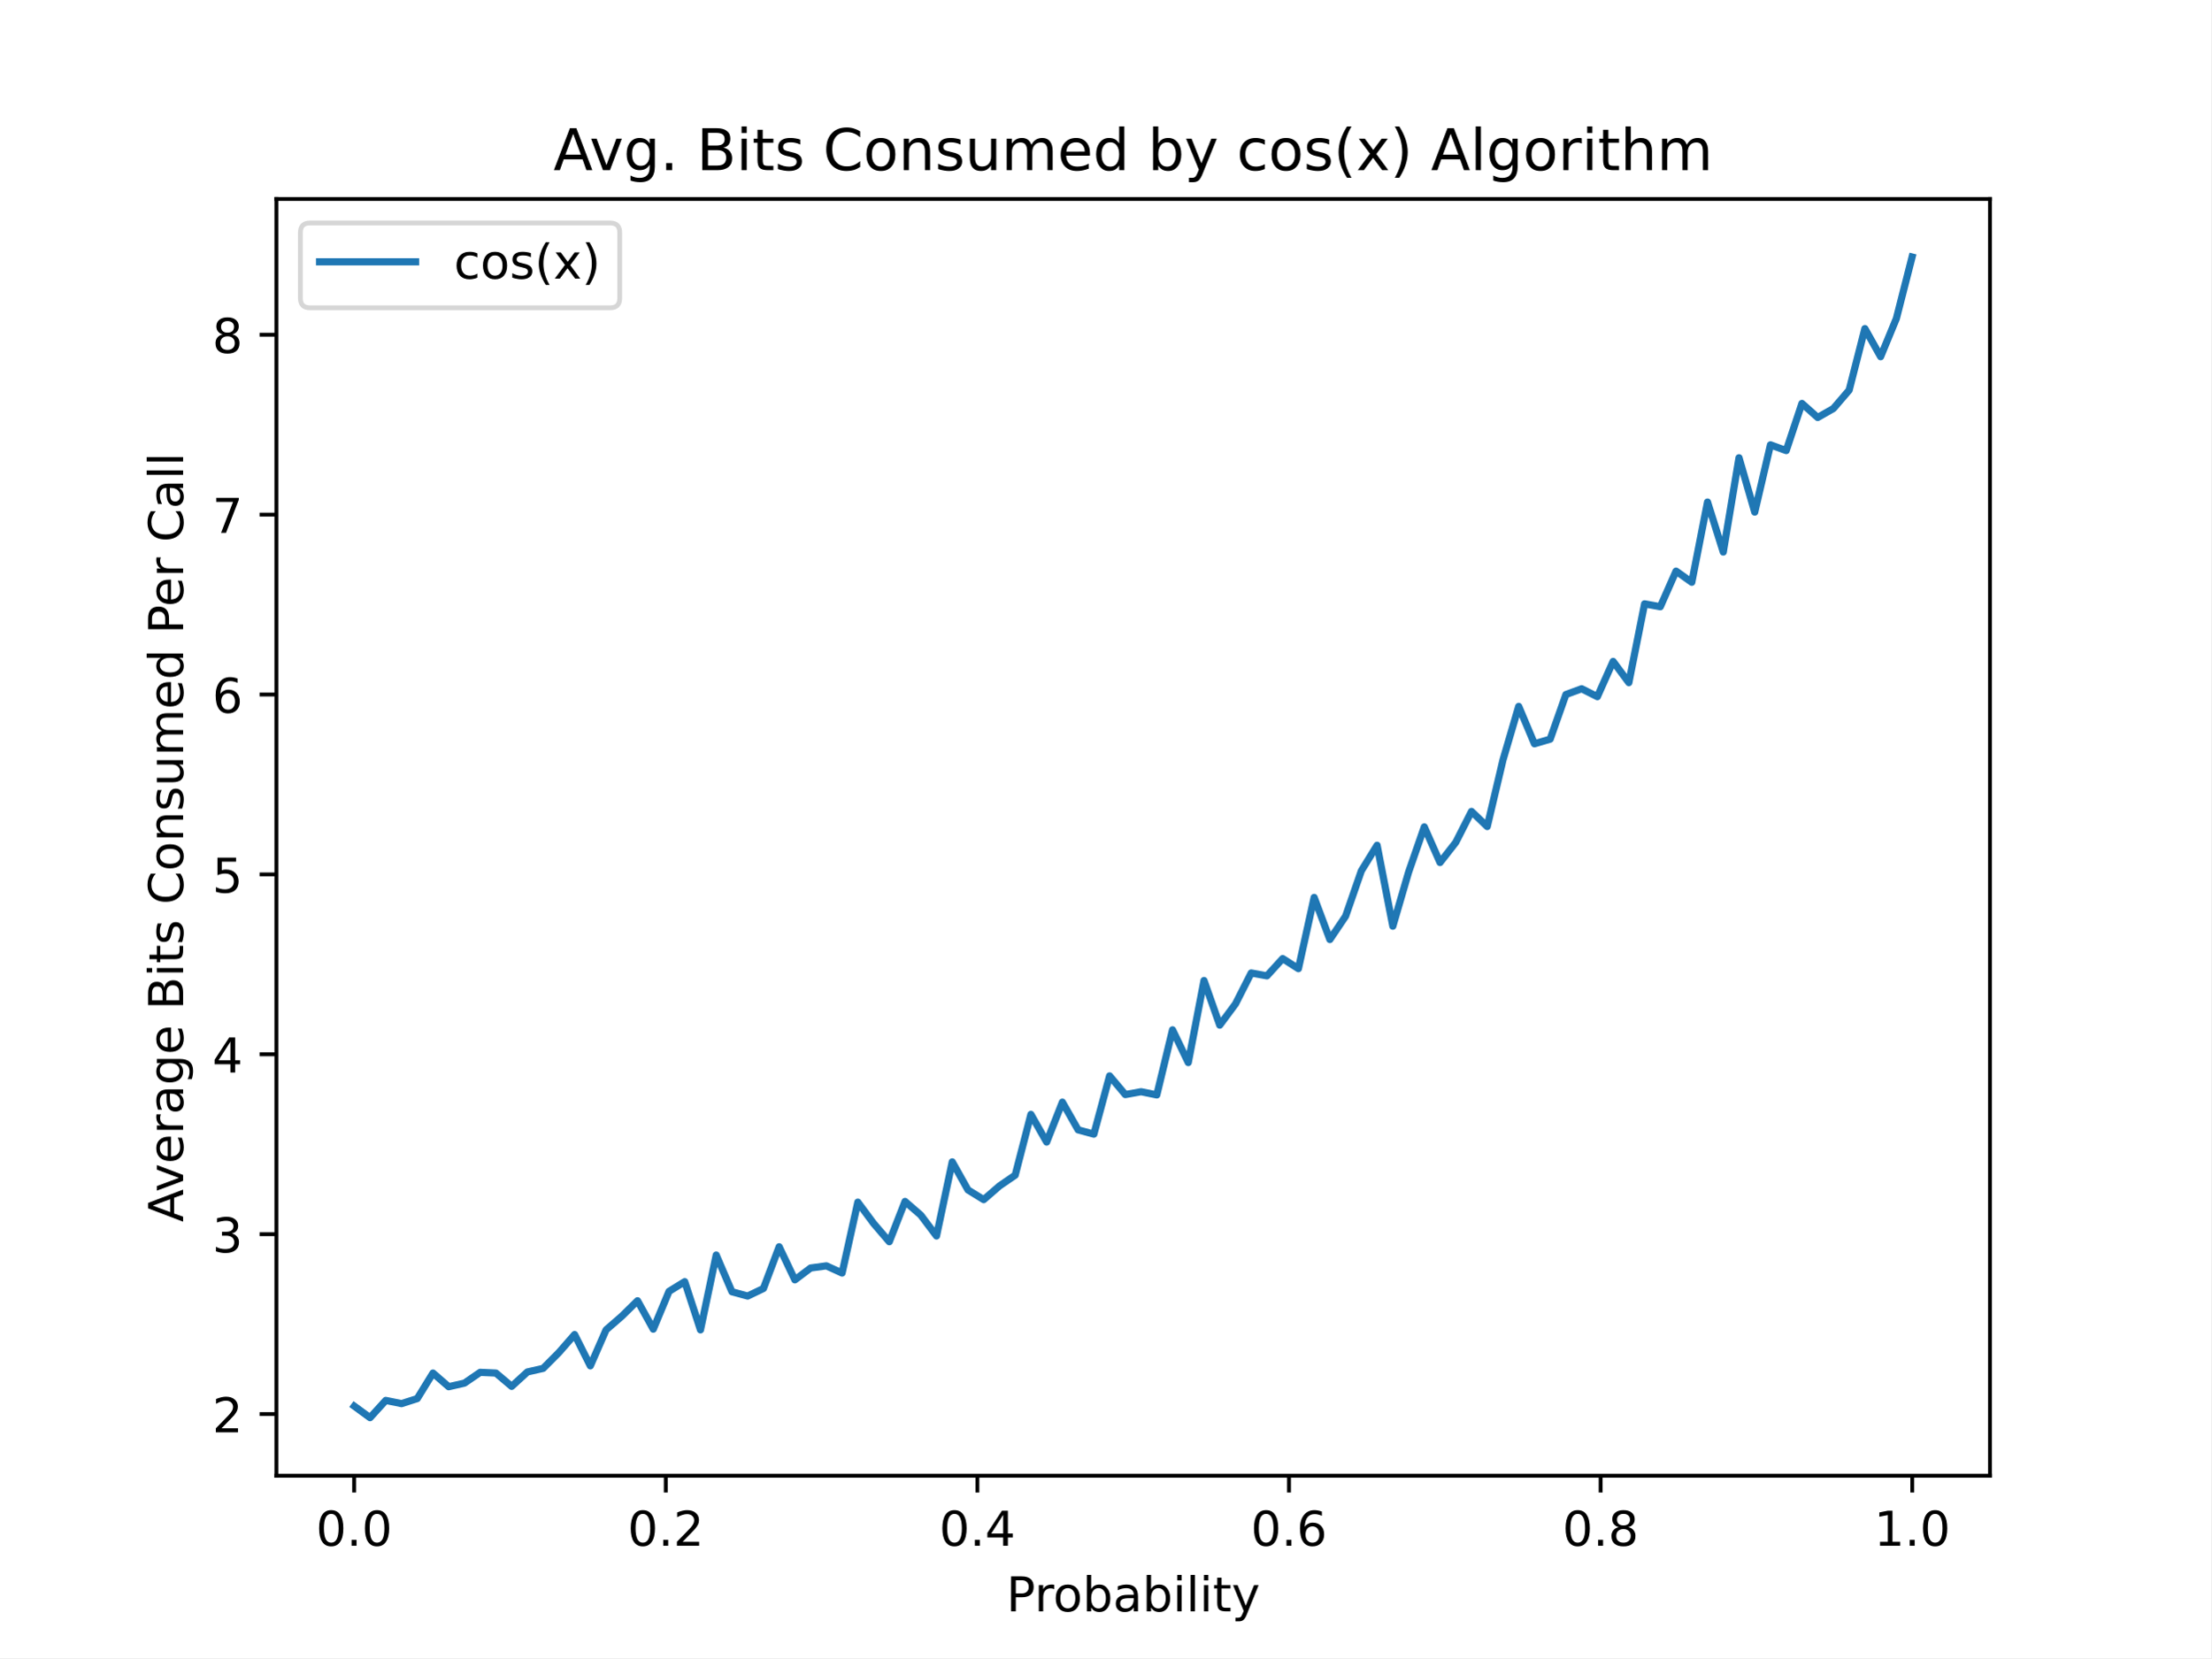
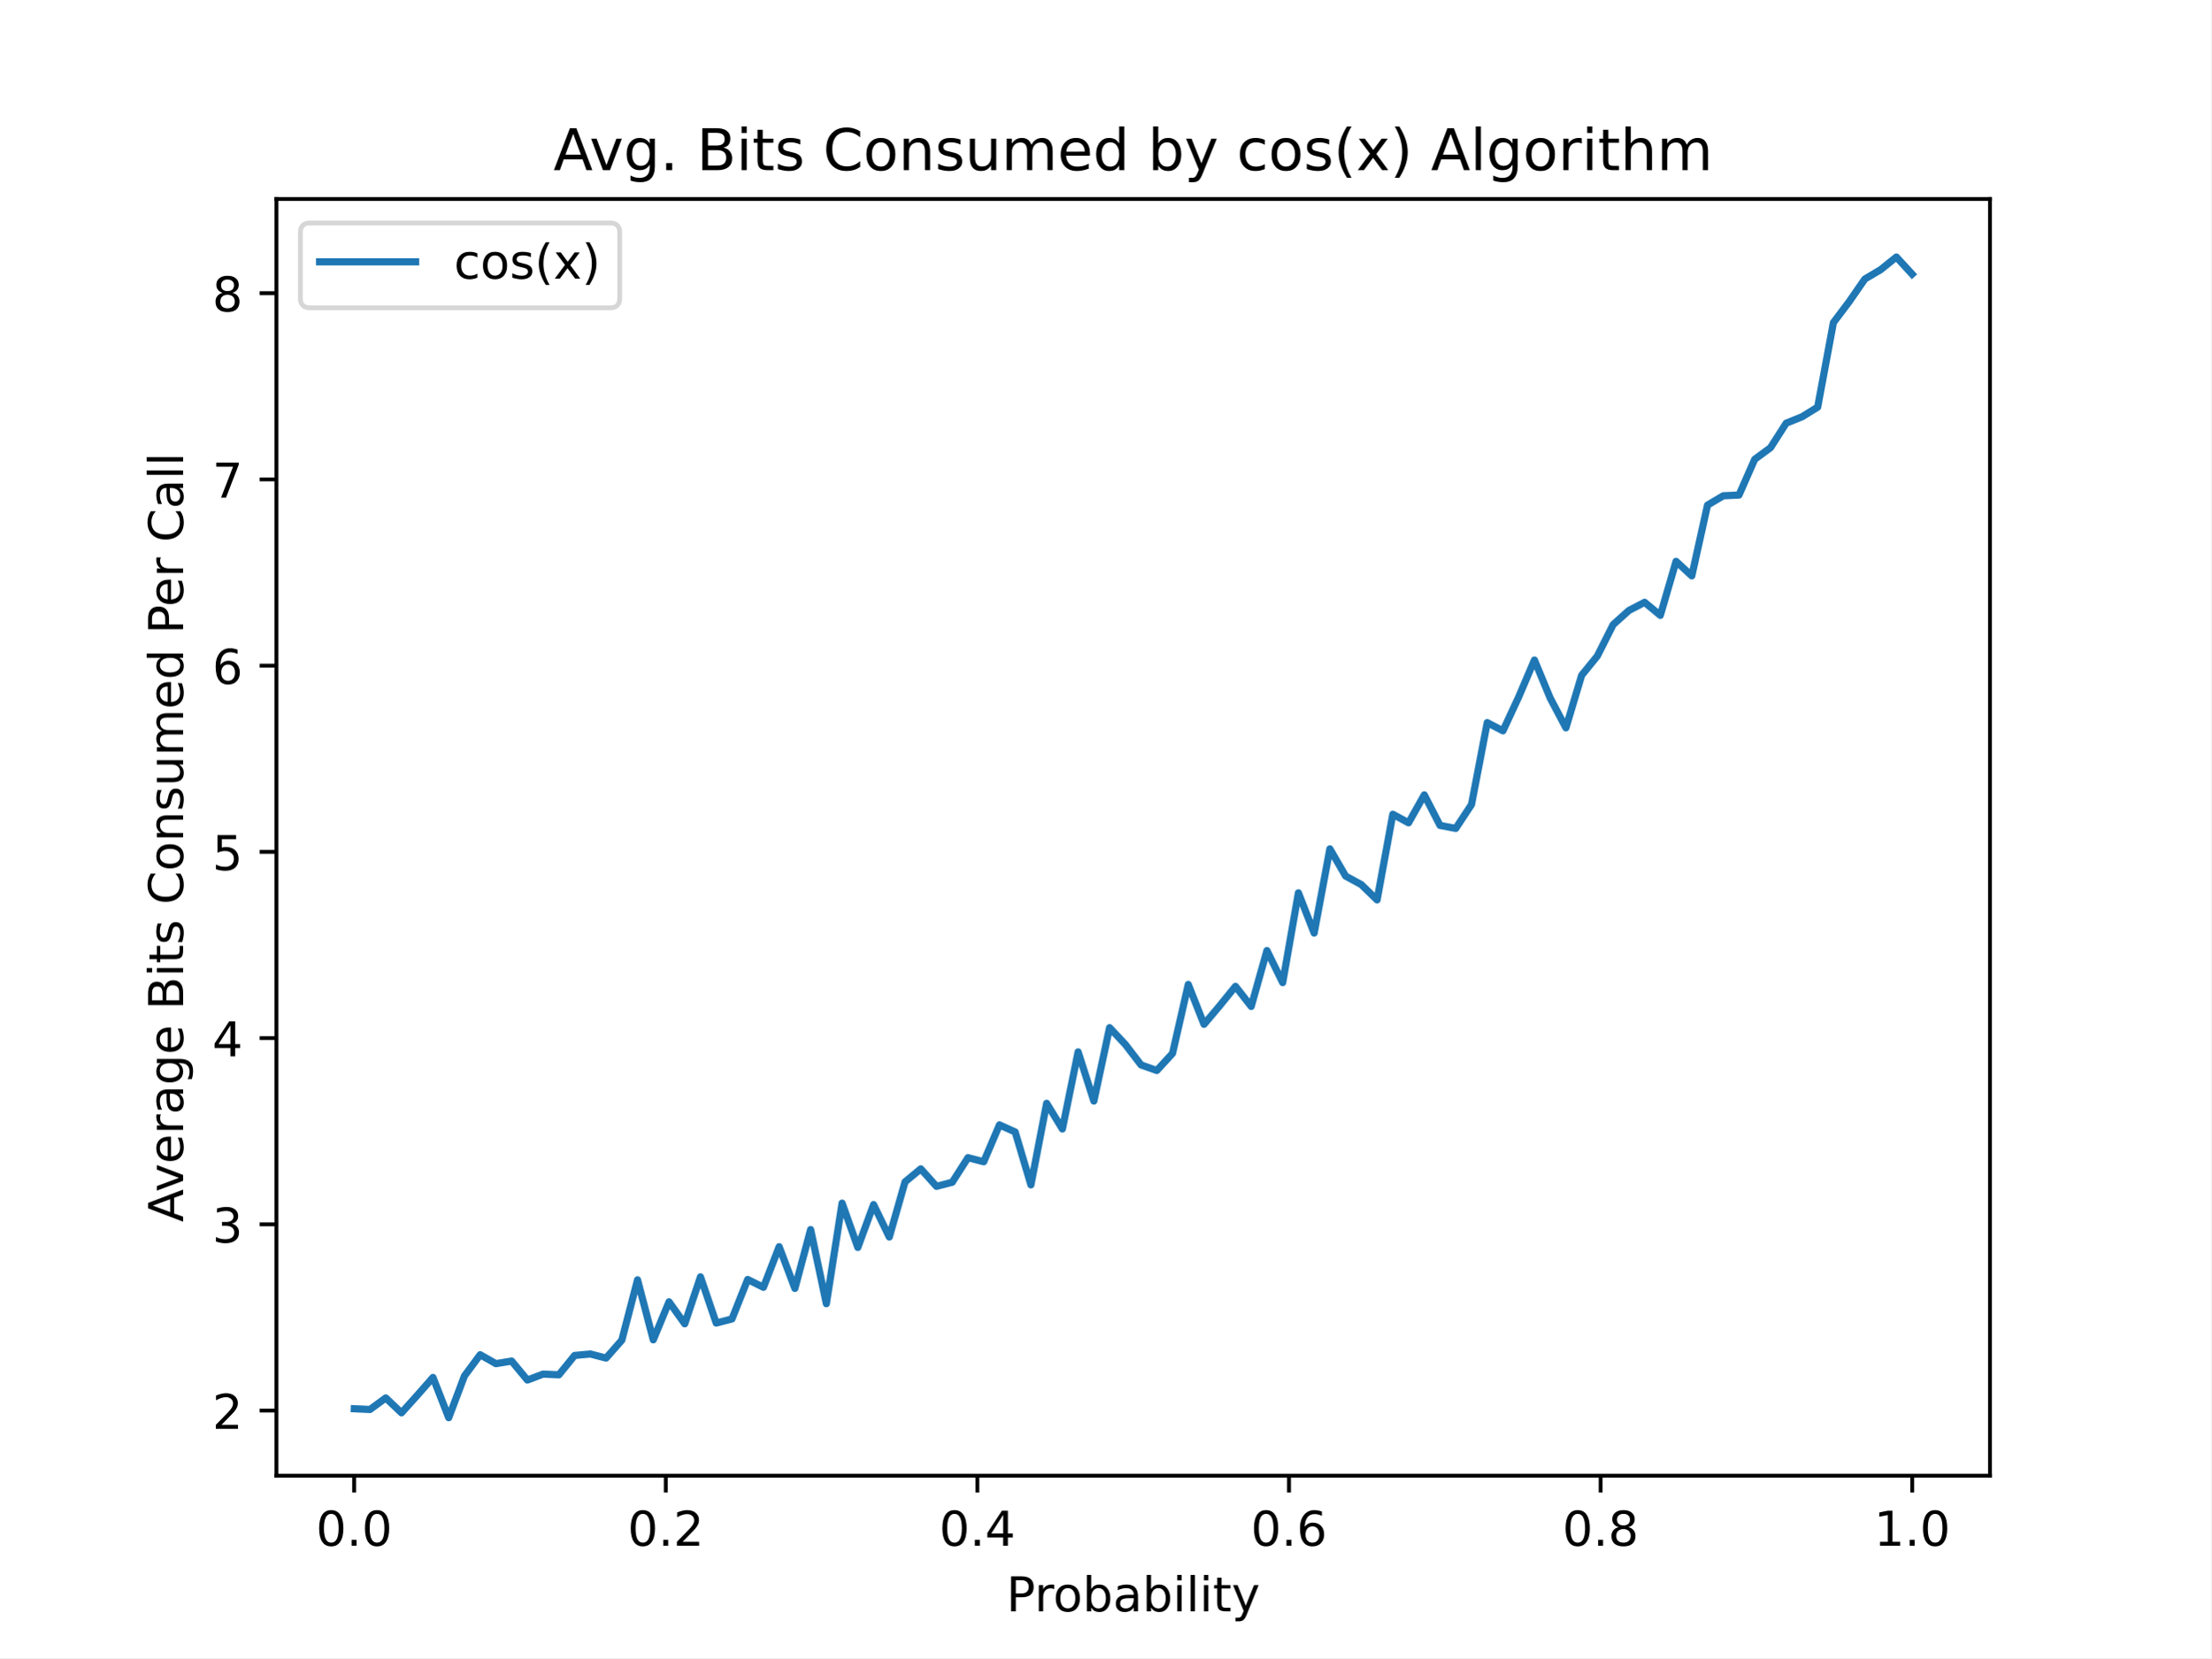
<svg xmlns="http://www.w3.org/2000/svg" xmlns:xlink="http://www.w3.org/1999/xlink" height="345.6pt" version="1.1" viewBox="0 0 460.8 345.6" width="460.8pt">
  <defs>
    <style type="text/css">
*{stroke-linecap:butt;stroke-linejoin:round;}
  </style>
  </defs>
  <g id="figure_1">
    <g id="patch_1">
      <path d="M 0 345.6  L 460.8 345.6  L 460.8 0  L 0 0  z " style="fill:#ffffff;" />
    </g>
    <g id="axes_1">
      <g id="patch_2">
        <path d="M 57.6 307.584  L 414.72 307.584  L 414.72 41.472  L 57.6 41.472  z " style="fill:#ffffff;" />
      </g>
      <g id="matplotlib.axis_1">
        <g id="xtick_1">
          <g id="line2d_1">
            <defs>
-               <path d="M 0 0  L 0 3.5  " id="mc32e48a0eb" style="stroke:#000000;stroke-width:0.8;" />
+               <path d="M 0 0  L 0 3.5  " id="mdf6c423016" style="stroke:#000000;stroke-width:0.8;" />
            </defs>
            <g>
-               <use style="stroke:#000000;stroke-width:0.8;" x="73.8" xlink:href="#mc32e48a0eb" y="307.584" />
+               <use style="stroke:#000000;stroke-width:0.8;" x="73.8" xlink:href="#mdf6c423016" y="307.584" />
            </g>
          </g>
          <g id="text_1">
            <text style="font-family:DejaVu Sans;font-size:10px;font-style:normal;font-weight:normal;text-anchor:middle;" transform="rotate(-0, 73.80026, 322.1824)" x="73.8" y="322.182">0.0</text>
          </g>
        </g>
        <g id="xtick_2">
          <g id="line2d_2">
            <g>
-               <use style="stroke:#000000;stroke-width:0.8;" x="138.744" xlink:href="#mc32e48a0eb" y="307.584" />
+               <use style="stroke:#000000;stroke-width:0.8;" x="138.744" xlink:href="#mdf6c423016" y="307.584" />
            </g>
          </g>
          <g id="text_2">
            <text style="font-family:DejaVu Sans;font-size:10px;font-style:normal;font-weight:normal;text-anchor:middle;" transform="rotate(-0, 138.7442, 322.1824)" x="138.744" y="322.182">0.2</text>
          </g>
        </g>
        <g id="xtick_3">
          <g id="line2d_3">
            <g>
-               <use style="stroke:#000000;stroke-width:0.8;" x="203.688" xlink:href="#mc32e48a0eb" y="307.584" />
+               <use style="stroke:#000000;stroke-width:0.8;" x="203.688" xlink:href="#mdf6c423016" y="307.584" />
            </g>
          </g>
          <g id="text_3">
            <text style="font-family:DejaVu Sans;font-size:10px;font-style:normal;font-weight:normal;text-anchor:middle;" transform="rotate(-0, 203.6881, 322.1824)" x="203.688" y="322.182">0.4</text>
          </g>
        </g>
        <g id="xtick_4">
          <g id="line2d_4">
            <g>
-               <use style="stroke:#000000;stroke-width:0.8;" x="268.632" xlink:href="#mc32e48a0eb" y="307.584" />
+               <use style="stroke:#000000;stroke-width:0.8;" x="268.632" xlink:href="#mdf6c423016" y="307.584" />
            </g>
          </g>
          <g id="text_4">
            <text style="font-family:DejaVu Sans;font-size:10px;font-style:normal;font-weight:normal;text-anchor:middle;" transform="rotate(-0, 268.6319, 322.1824)" x="268.632" y="322.182">0.6</text>
          </g>
        </g>
        <g id="xtick_5">
          <g id="line2d_5">
            <g>
-               <use style="stroke:#000000;stroke-width:0.8;" x="333.576" xlink:href="#mc32e48a0eb" y="307.584" />
+               <use style="stroke:#000000;stroke-width:0.8;" x="333.576" xlink:href="#mdf6c423016" y="307.584" />
            </g>
          </g>
          <g id="text_5">
            <text style="font-family:DejaVu Sans;font-size:10px;font-style:normal;font-weight:normal;text-anchor:middle;" transform="rotate(-0, 333.5758, 322.1824)" x="333.576" y="322.182">0.8</text>
          </g>
        </g>
        <g id="xtick_6">
          <g id="line2d_6">
            <g>
-               <use style="stroke:#000000;stroke-width:0.8;" x="398.52" xlink:href="#mc32e48a0eb" y="307.584" />
+               <use style="stroke:#000000;stroke-width:0.8;" x="398.52" xlink:href="#mdf6c423016" y="307.584" />
            </g>
          </g>
          <g id="text_6">
            <text style="font-family:DejaVu Sans;font-size:10px;font-style:normal;font-weight:normal;text-anchor:middle;" transform="rotate(-0, 398.5197, 322.1824)" x="398.52" y="322.182">1.0</text>
          </g>
        </g>
        <g id="text_7">
          <text style="font-family:DejaVu Sans;font-size:10px;font-style:normal;font-weight:normal;text-anchor:middle;" transform="rotate(-0, 236.16, 335.8606)" x="236.16" y="335.861">Probability</text>
        </g>
      </g>
      <g id="matplotlib.axis_2">
        <g id="ytick_1">
          <g id="line2d_7">
            <defs>
-               <path d="M 0 0  L -3.5 0  " id="ma3410dedad" style="stroke:#000000;stroke-width:0.8;" />
+               <path d="M 0 0  L -3.5 0  " id="m4982c4fac5" style="stroke:#000000;stroke-width:0.8;" />
            </defs>
            <g>
-               <use style="stroke:#000000;stroke-width:0.8;" x="57.6" xlink:href="#ma3410dedad" y="294.738" />
+               <use style="stroke:#000000;stroke-width:0.8;" x="57.6" xlink:href="#m4982c4fac5" y="294.013" />
            </g>
          </g>
          <g id="text_8">
-             <text style="font-family:DejaVu Sans;font-size:10px;font-style:normal;font-weight:normal;text-anchor:end;" transform="rotate(-0, 50.6, 298.5373)" x="50.6" y="298.537">2</text>
+             <text style="font-family:DejaVu Sans;font-size:10px;font-style:normal;font-weight:normal;text-anchor:end;" transform="rotate(-0, 50.6, 297.8121)" x="50.6" y="297.812">2</text>
          </g>
        </g>
        <g id="ytick_2">
          <g id="line2d_8">
            <g>
-               <use style="stroke:#000000;stroke-width:0.8;" x="57.6" xlink:href="#ma3410dedad" y="257.243" />
+               <use style="stroke:#000000;stroke-width:0.8;" x="57.6" xlink:href="#m4982c4fac5" y="255.194" />
            </g>
          </g>
          <g id="text_9">
-             <text style="font-family:DejaVu Sans;font-size:10px;font-style:normal;font-weight:normal;text-anchor:end;" transform="rotate(-0, 50.6, 261.042)" x="50.6" y="261.042">3</text>
+             <text style="font-family:DejaVu Sans;font-size:10px;font-style:normal;font-weight:normal;text-anchor:end;" transform="rotate(-0, 50.6, 258.9931)" x="50.6" y="258.993">3</text>
          </g>
        </g>
        <g id="ytick_3">
          <g id="line2d_9">
            <g>
-               <use style="stroke:#000000;stroke-width:0.8;" x="57.6" xlink:href="#ma3410dedad" y="219.747" />
+               <use style="stroke:#000000;stroke-width:0.8;" x="57.6" xlink:href="#m4982c4fac5" y="216.375" />
            </g>
          </g>
          <g id="text_10">
-             <text style="font-family:DejaVu Sans;font-size:10px;font-style:normal;font-weight:normal;text-anchor:end;" transform="rotate(-0, 50.6, 223.5466)" x="50.6" y="223.547">4</text>
+             <text style="font-family:DejaVu Sans;font-size:10px;font-style:normal;font-weight:normal;text-anchor:end;" transform="rotate(-0, 50.6, 220.1741)" x="50.6" y="220.174">4</text>
          </g>
        </g>
        <g id="ytick_4">
          <g id="line2d_10">
            <g>
-               <use style="stroke:#000000;stroke-width:0.8;" x="57.6" xlink:href="#ma3410dedad" y="182.252" />
+               <use style="stroke:#000000;stroke-width:0.8;" x="57.6" xlink:href="#m4982c4fac5" y="177.556" />
            </g>
          </g>
          <g id="text_11">
-             <text style="font-family:DejaVu Sans;font-size:10px;font-style:normal;font-weight:normal;text-anchor:end;" transform="rotate(-0, 50.6, 186.0513)" x="50.6" y="186.051">5</text>
+             <text style="font-family:DejaVu Sans;font-size:10px;font-style:normal;font-weight:normal;text-anchor:end;" transform="rotate(-0, 50.6, 181.3551)" x="50.6" y="181.355">5</text>
          </g>
        </g>
        <g id="ytick_5">
          <g id="line2d_11">
            <g>
-               <use style="stroke:#000000;stroke-width:0.8;" x="57.6" xlink:href="#ma3410dedad" y="144.757" />
+               <use style="stroke:#000000;stroke-width:0.8;" x="57.6" xlink:href="#m4982c4fac5" y="138.737" />
            </g>
          </g>
          <g id="text_12">
-             <text style="font-family:DejaVu Sans;font-size:10px;font-style:normal;font-weight:normal;text-anchor:end;" transform="rotate(-0, 50.6, 148.5559)" x="50.6" y="148.556">6</text>
+             <text style="font-family:DejaVu Sans;font-size:10px;font-style:normal;font-weight:normal;text-anchor:end;" transform="rotate(-0, 50.6, 142.5361)" x="50.6" y="142.536">6</text>
          </g>
        </g>
        <g id="ytick_6">
          <g id="line2d_12">
            <g>
-               <use style="stroke:#000000;stroke-width:0.8;" x="57.6" xlink:href="#ma3410dedad" y="107.261" />
+               <use style="stroke:#000000;stroke-width:0.8;" x="57.6" xlink:href="#m4982c4fac5" y="99.918" />
            </g>
          </g>
          <g id="text_13">
-             <text style="font-family:DejaVu Sans;font-size:10px;font-style:normal;font-weight:normal;text-anchor:end;" transform="rotate(-0, 50.6, 111.0606)" x="50.6" y="111.061">7</text>
+             <text style="font-family:DejaVu Sans;font-size:10px;font-style:normal;font-weight:normal;text-anchor:end;" transform="rotate(-0, 50.6, 103.7171)" x="50.6" y="103.717">7</text>
          </g>
        </g>
        <g id="ytick_7">
          <g id="line2d_13">
            <g>
-               <use style="stroke:#000000;stroke-width:0.8;" x="57.6" xlink:href="#ma3410dedad" y="69.766" />
+               <use style="stroke:#000000;stroke-width:0.8;" x="57.6" xlink:href="#m4982c4fac5" y="61.099" />
            </g>
          </g>
          <g id="text_14">
-             <text style="font-family:DejaVu Sans;font-size:10px;font-style:normal;font-weight:normal;text-anchor:end;" transform="rotate(-0, 50.6, 73.56521)" x="50.6" y="73.565">8</text>
+             <text style="font-family:DejaVu Sans;font-size:10px;font-style:normal;font-weight:normal;text-anchor:end;" transform="rotate(-0, 50.6, 64.89811)" x="50.6" y="64.898">8</text>
          </g>
        </g>
        <g id="text_15">
          <text style="font-family:DejaVu Sans;font-size:10px;font-style:normal;font-weight:normal;text-anchor:middle;" transform="rotate(-90, 38.15781, 174.528)" x="38.158" y="174.528">Average Bits Consumed Per Call</text>
        </g>
      </g>
      <g id="line2d_14">
-         <path clip-path="url(#pe4f42ed311)" d="M 73.833 293.088  L 77.112 295.488  L 80.391 291.888  L 83.671 292.563  L 86.95 291.513  L 90.229 286.189  L 93.509 289.039  L 96.788 288.289  L 100.067 286.039  L 103.347 286.189  L 106.626 288.964  L 109.905 285.964  L 113.185 285.214  L 116.464 281.915  L 119.743 278.165  L 123.023 284.689  L 126.302 277.19  L 129.581 274.341  L 132.861 271.116  L 136.14 277.04  L 139.42 269.166  L 142.699 267.142  L 145.978 277.19  L 149.258 261.592  L 152.537 269.241  L 155.816 270.141  L 159.096 268.566  L 162.375 259.867  L 165.654 266.767  L 168.934 264.292  L 172.213 263.842  L 175.492 265.342  L 178.772 250.569  L 182.051 254.993  L 185.33 258.818  L 188.61 250.419  L 191.889 253.268  L 195.168 257.618  L 198.448 242.17  L 201.727 248.019  L 205.006 250.044  L 208.286 247.194  L 211.565 244.944  L 214.844 232.271  L 218.124 238.045  L 221.403 229.721  L 224.682 235.495  L 227.962 236.395  L 231.241 224.247  L 234.52 228.146  L 237.8 227.546  L 241.079 228.221  L 244.358 214.648  L 247.638 221.472  L 250.917 204.374  L 254.196 213.673  L 257.476 209.249  L 260.755 202.799  L 264.034 203.399  L 267.314 199.8  L 270.593 201.9  L 273.872 187.051  L 277.152 195.825  L 280.431 190.951  L 283.71 181.502  L 286.99 176.178  L 290.269 193.051  L 293.548 181.802  L 296.828 172.353  L 300.107 179.777  L 303.386 175.578  L 306.666 169.129  L 309.945 172.278  L 313.224 158.405  L 316.504 147.231  L 319.783 155.03  L 323.062 154.056  L 326.342 144.757  L 329.621 143.557  L 332.9 145.207  L 336.18 137.858  L 339.459 142.282  L 342.739 125.859  L 346.018 126.459  L 349.297 119.035  L 352.577 121.36  L 355.856 104.637  L 359.135 115.06  L 362.415 95.413  L 365.694 106.736  L 368.973 92.713  L 372.253 93.913  L 375.532 84.089  L 378.811 87.014  L 382.091 85.139  L 385.37 81.315  L 388.649 68.491  L 391.929 74.34  L 395.208 66.391  L 398.487 53.568  " style="fill:none;stroke:#1f77b4;stroke-linecap:square;stroke-width:1.5;" />
+         <path clip-path="url(#pf2292301f4)" d="M 73.833 293.625  L 77.112 293.78  L 80.391 291.373  L 83.671 294.479  L 86.95 290.83  L 90.229 287.103  L 93.509 295.488  L 96.788 286.793  L 100.067 282.367  L 103.347 284.23  L 106.626 283.687  L 109.905 287.647  L 113.185 286.404  L 116.464 286.56  L 119.743 282.522  L 123.023 282.212  L 126.302 283.066  L 129.581 279.339  L 132.861 266.762  L 136.14 279.262  L 139.42 271.343  L 142.699 275.923  L 145.978 266.141  L 149.258 275.768  L 152.537 274.914  L 155.816 266.684  L 159.096 268.315  L 162.375 259.852  L 165.654 268.548  L 168.934 256.281  L 172.213 271.731  L 175.492 250.769  L 178.772 260.007  L 182.051 251.079  L 185.33 257.834  L 188.61 246.343  L 191.889 243.626  L 195.168 247.275  L 198.448 246.421  L 201.727 241.297  L 205.006 242.151  L 208.286 234.465  L 211.565 235.94  L 214.844 246.964  L 218.124 229.962  L 221.403 235.319  L 224.682 219.247  L 227.962 229.496  L 231.241 214.201  L 234.52 217.695  L 237.8 221.965  L 241.079 223.129  L 244.358 219.558  L 247.638 205.195  L 250.917 213.502  L 254.196 209.62  L 257.476 205.583  L 260.755 209.776  L 264.034 198.13  L 267.314 204.807  L 270.593 186.096  L 273.872 194.481  L 277.152 176.935  L 280.431 182.602  L 283.71 184.388  L 286.99 187.571  L 290.269 169.714  L 293.548 171.5  L 296.828 165.677  L 300.107 172.044  L 303.386 172.665  L 306.666 167.696  L 309.945 150.615  L 313.224 152.324  L 316.504 145.258  L 319.783 137.572  L 323.062 145.491  L 326.342 151.702  L 329.621 140.755  L 332.9 136.718  L 336.18 130.197  L 339.459 127.246  L 342.739 125.538  L 346.018 128.256  L 349.297 116.998  L 352.577 120.026  L 355.856 105.275  L 359.135 103.334  L 362.415 103.179  L 365.694 95.725  L 368.973 93.319  L 372.253 88.195  L 375.532 86.875  L 378.811 84.856  L 382.091 67.232  L 385.37 62.885  L 388.649 58.149  L 391.929 56.208  L 395.208 53.568  L 398.487 57.139  " style="fill:none;stroke:#1f77b4;stroke-linecap:square;stroke-width:1.5;" />
      </g>
      <g id="patch_3">
        <path d="M 57.6 307.584  L 57.6 41.472  " style="fill:none;stroke:#000000;stroke-linecap:square;stroke-linejoin:miter;stroke-width:0.8;" />
      </g>
      <g id="patch_4">
        <path d="M 414.72 307.584  L 414.72 41.472  " style="fill:none;stroke:#000000;stroke-linecap:square;stroke-linejoin:miter;stroke-width:0.8;" />
      </g>
      <g id="patch_5">
        <path d="M 57.6 307.584  L 414.72 307.584  " style="fill:none;stroke:#000000;stroke-linecap:square;stroke-linejoin:miter;stroke-width:0.8;" />
      </g>
      <g id="patch_6">
        <path d="M 57.6 41.472  L 414.72 41.472  " style="fill:none;stroke:#000000;stroke-linecap:square;stroke-linejoin:miter;stroke-width:0.8;" />
      </g>
      <g id="text_16">
        <text style="font-family:DejaVu Sans;font-size:12px;font-style:normal;font-weight:normal;text-anchor:middle;" transform="rotate(-0, 236.16, 35.472)" x="236.16" y="35.472">Avg. Bits Consumed by cos(x) Algorithm</text>
      </g>
      <g id="legend_1">
        <g id="patch_7">
          <path d="M 64.6 64.15  L 127.148 64.15  Q 129.148 64.15 129.148 62.15  L 129.148 48.472  Q 129.148 46.472 127.148 46.472  L 64.6 46.472  Q 62.6 46.472 62.6 48.472  L 62.6 62.15  Q 62.6 64.15 64.6 64.15  z " style="fill:#ffffff;opacity:0.8;stroke:#cccccc;stroke-linejoin:miter;" />
        </g>
        <g id="line2d_15">
          <path d="M 66.6 54.57  L 86.6 54.57  " style="fill:none;stroke:#1f77b4;stroke-linecap:square;stroke-width:1.5;" />
        </g>
        <g id="line2d_16" />
        <g id="text_17">
          <text style="font-family:DejaVu Sans;font-size:10px;font-style:normal;font-weight:normal;text-anchor:start;" transform="rotate(-0, 94.6, 58.07044)" x="94.6" y="58.07">cos(x)</text>
        </g>
      </g>
    </g>
  </g>
  <defs>
-     <clipPath id="pe4f42ed311">
+     <clipPath id="pf2292301f4">
      <rect height="266.112" width="357.12" x="57.6" y="41.472" />
    </clipPath>
  </defs>
</svg>
